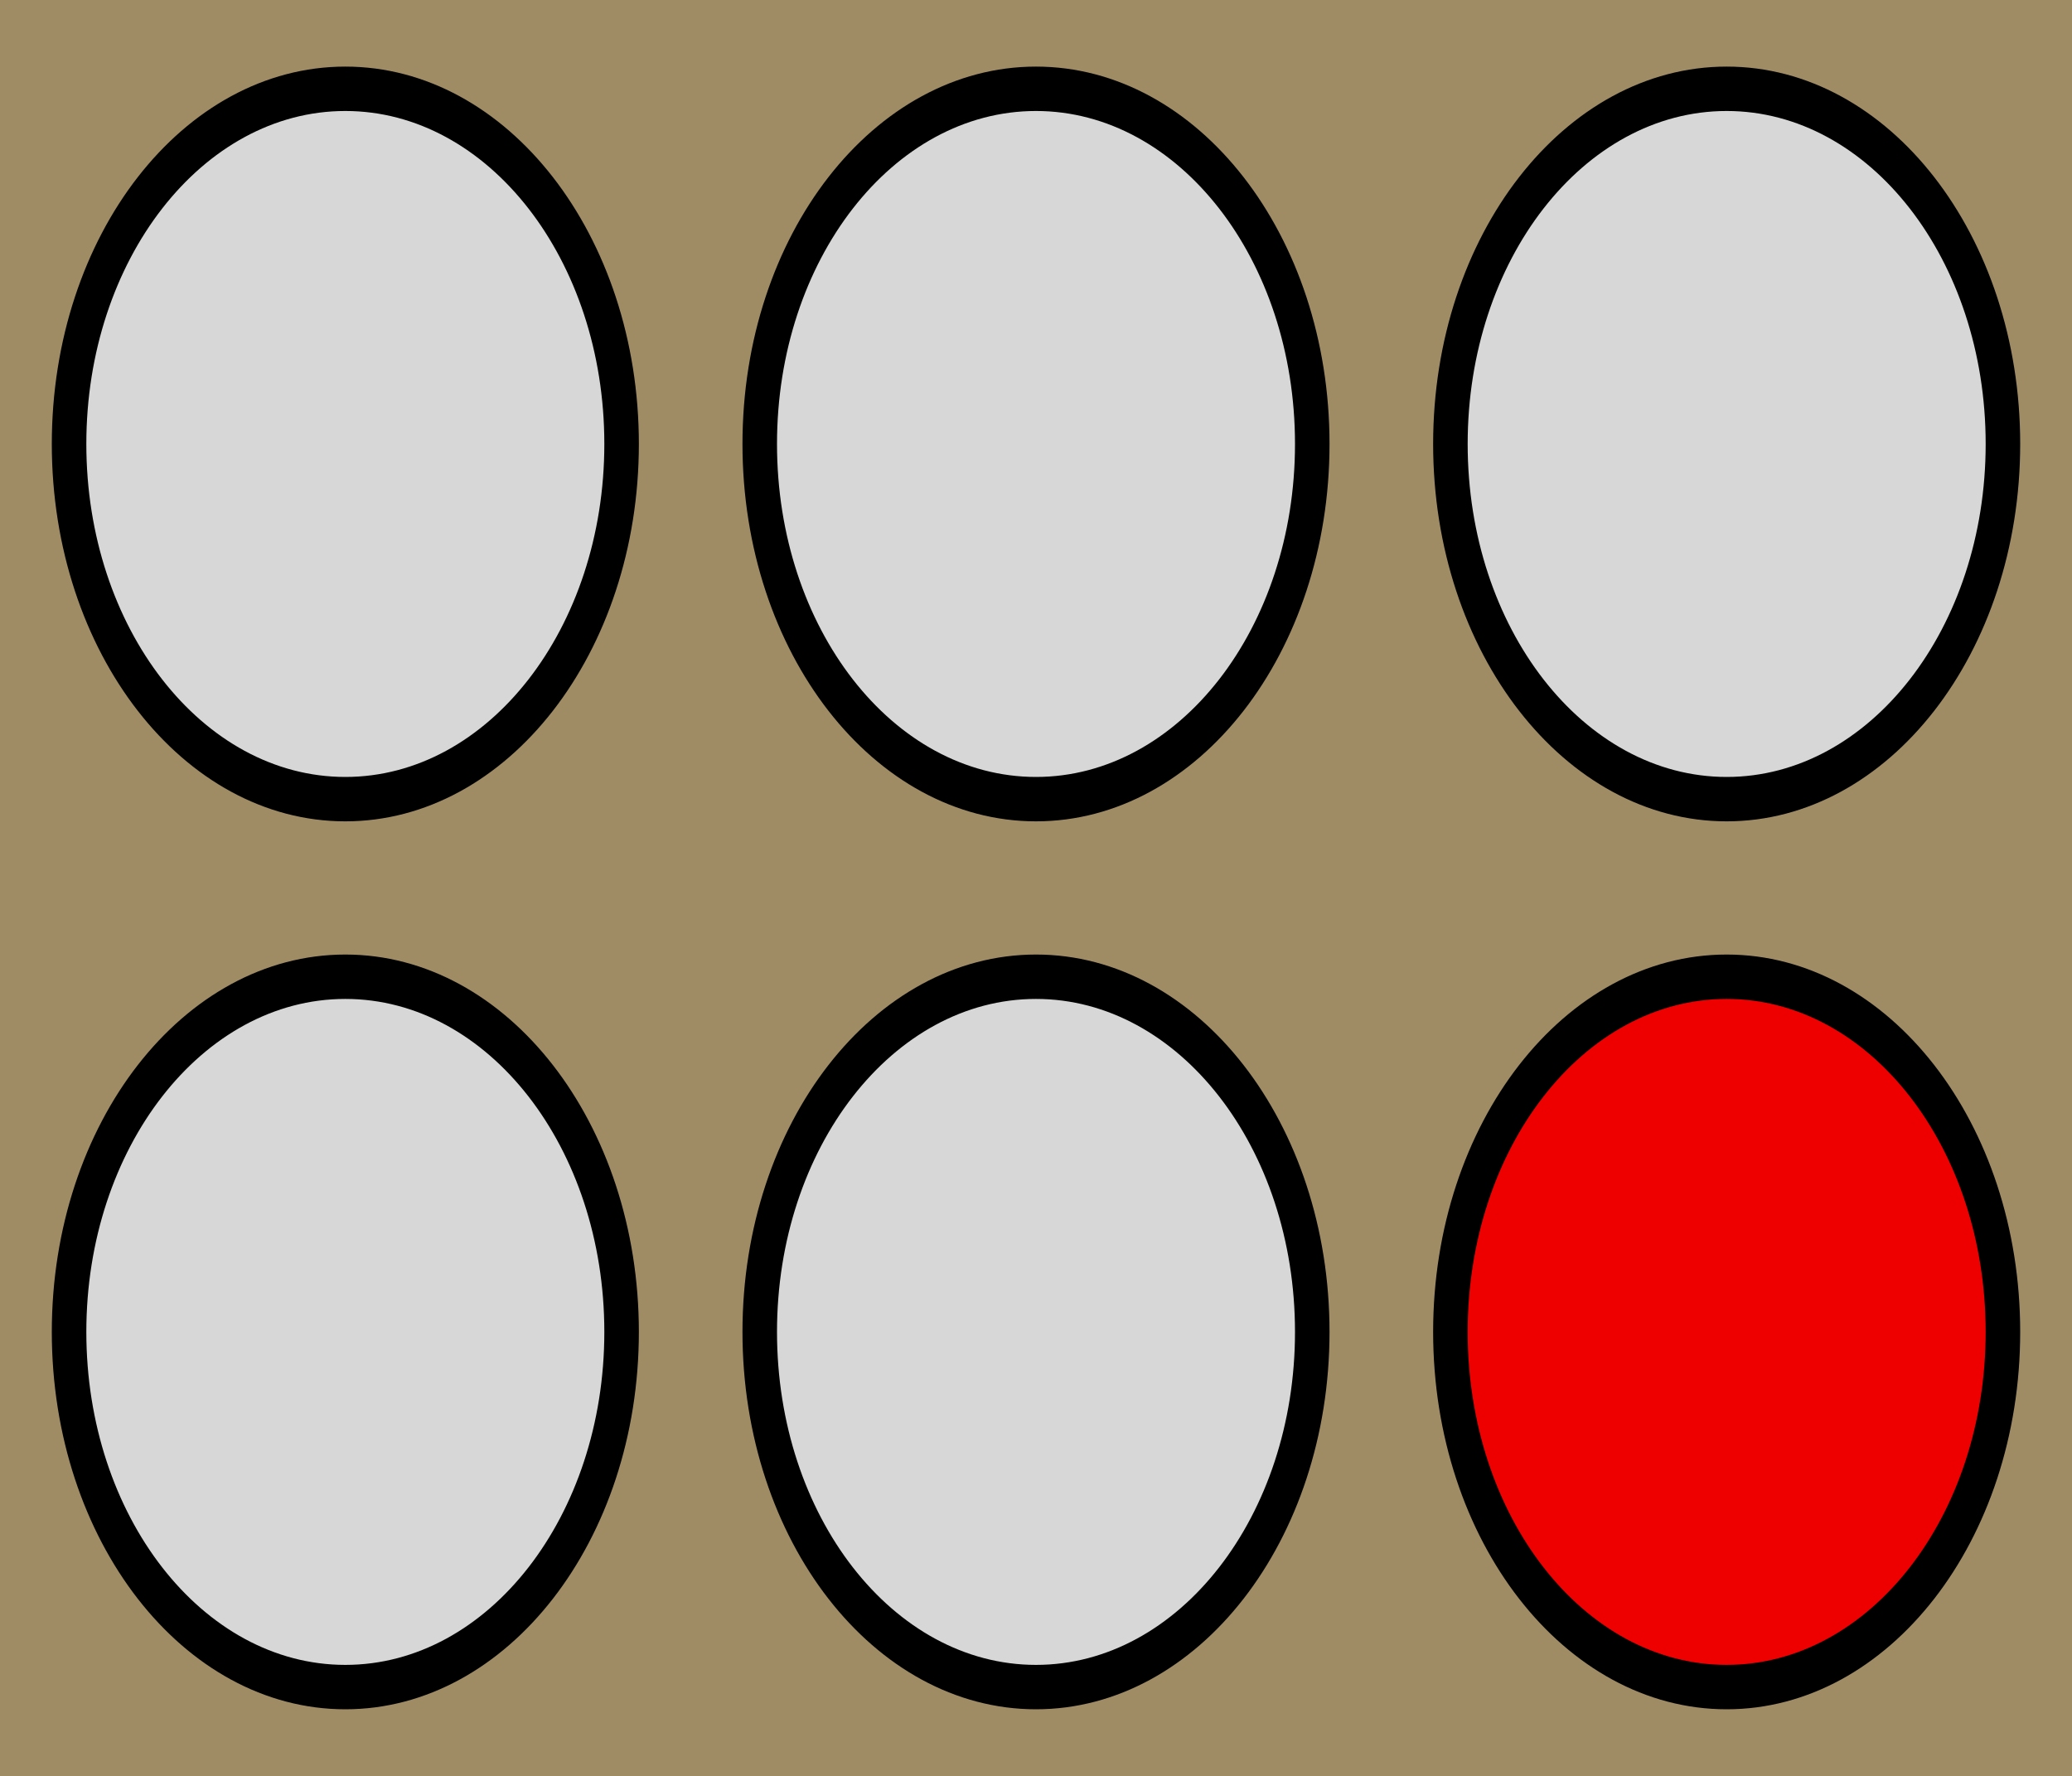
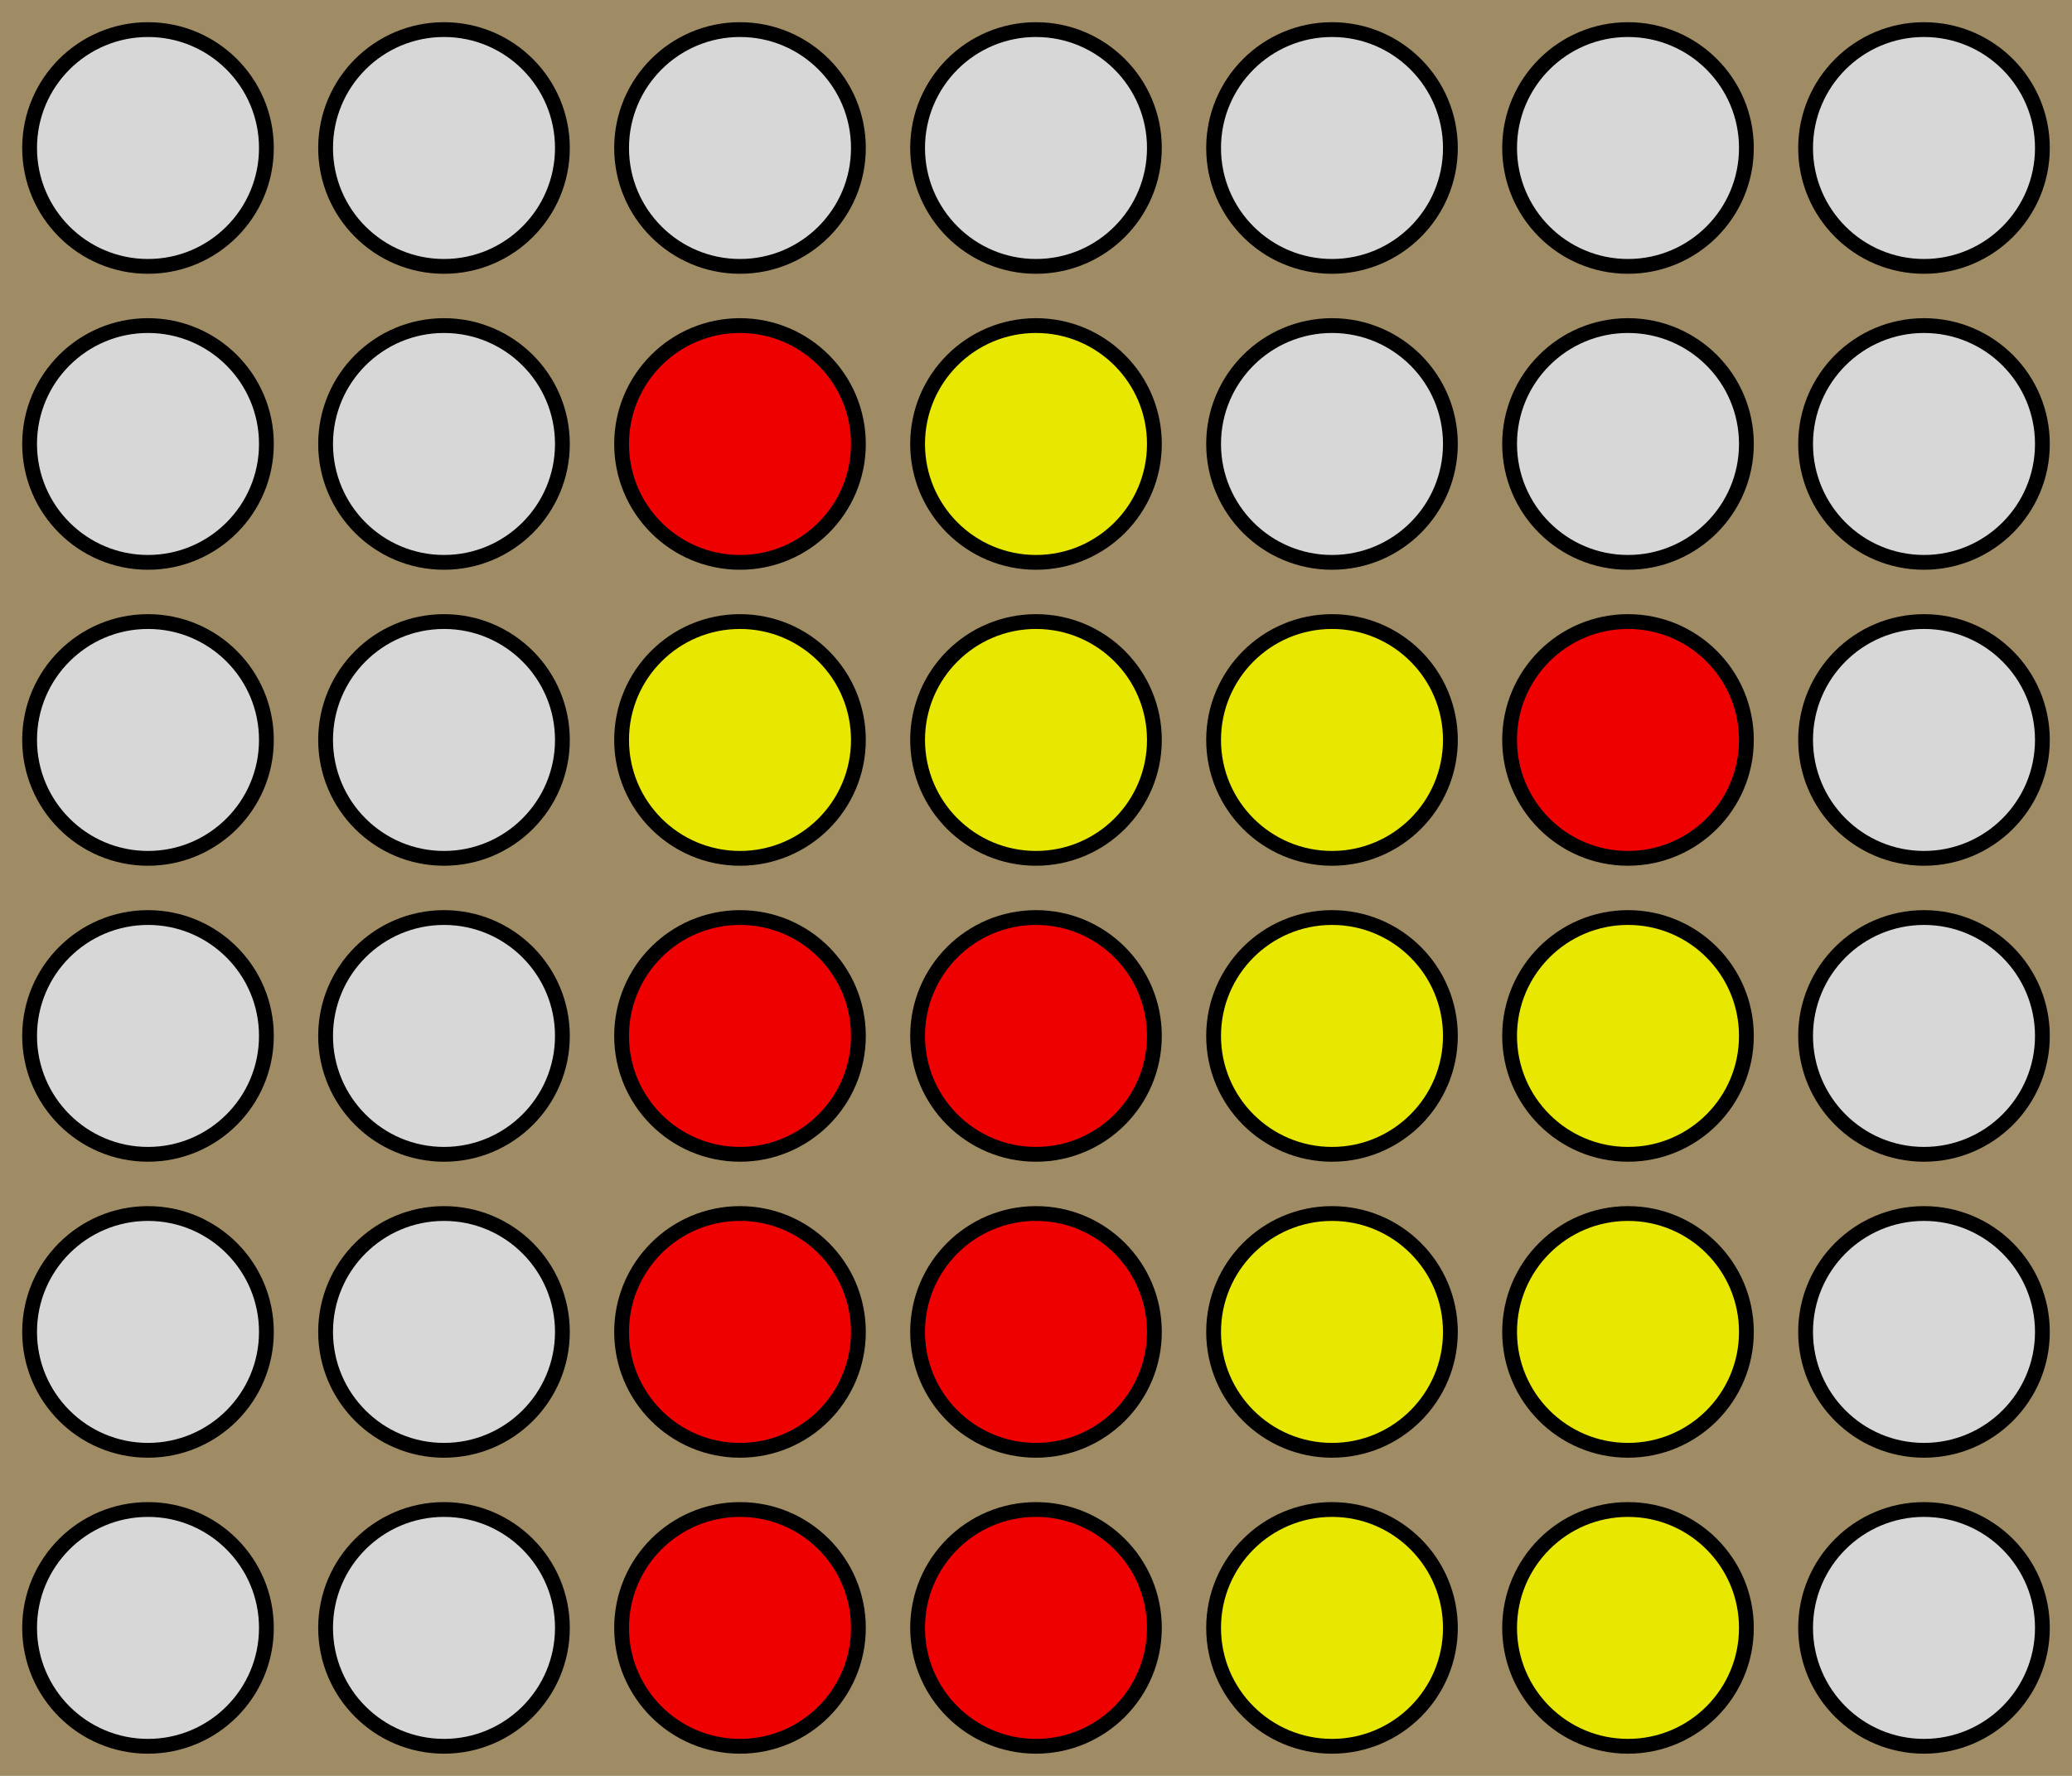
- <svg xmlns="http://www.w3.org/2000/svg" xmlns:xlink="http://www.w3.org/1999/xlink" width="350" height="300" viewBox="0 0 150 100" preserveAspectRatio="none" version="1.1">
+ <svg xmlns="http://www.w3.org/2000/svg" xmlns:xlink="http://www.w3.org/1999/xlink" width="350" height="300" viewBox="0 0 350 300" preserveAspectRatio="none" version="1.1">
  <defs>
    <circle id="empty" cx=".5" cy=".5" r=".4" style="fill:#d7d7d7;stroke:black;stroke-width:.05;" />
    <circle id="yellow" cx=".5" cy=".5" r=".4" style="fill:#e7e700;stroke:black;stroke-width:.05;" />
    <circle id="green" cx=".5" cy=".5" r=".4" style="fill:#ee0000;stroke:black;stroke-width:.05;" />
  </defs>
  <g transform="scale(50,50) translate(-1,-1)">
    <rect x="0" y="0" width="8" height="7" fill="#a08c64" />
    <use xlink:href="#empty" x="1" y="1" />
    <use xlink:href="#empty" x="2" y="1" />
    <use xlink:href="#empty" x="3" y="1" />
    <use xlink:href="#empty" x="4" y="1" />
    <use xlink:href="#empty" x="5" y="1" />
    <use xlink:href="#empty" x="6" y="1" />
    <use xlink:href="#empty" x="7" y="1" />
    <use xlink:href="#empty" x="1" y="2" />
    <use xlink:href="#empty" x="2" y="2" />
    <use xlink:href="#green" x="3" y="2" />
    <use xlink:href="#yellow" x="4" y="2" />
    <use xlink:href="#empty" x="5" y="2" />
    <use xlink:href="#empty" x="6" y="2" />
    <use xlink:href="#empty" x="7" y="2" />
    <use xlink:href="#empty" x="1" y="3" />
    <use xlink:href="#empty" x="2" y="3" />
    <use xlink:href="#yellow" x="3" y="3" />
    <use xlink:href="#yellow" x="4" y="3" />
    <use xlink:href="#yellow" x="5" y="3" />
    <use xlink:href="#green" x="6" y="3" />
    <use xlink:href="#empty" x="7" y="3" />
    <use xlink:href="#empty" x="1" y="4" />
    <use xlink:href="#empty" x="2" y="4" />
    <use xlink:href="#green" x="3" y="4" />
    <use xlink:href="#green" x="4" y="4" />
    <use xlink:href="#yellow" x="5" y="4" />
    <use xlink:href="#yellow" x="6" y="4" />
    <use xlink:href="#empty" x="7" y="4" />
+     <use xlink:href="#empty" x="1" y="5" />
+     <use xlink:href="#empty" x="2" y="5" />
+     <use xlink:href="#green" x="3" y="5" />
+     <use xlink:href="#green" x="4" y="5" />
+     <use xlink:href="#yellow" x="5" y="5" />
+     <use xlink:href="#yellow" x="6" y="5" />
+     <use xlink:href="#empty" x="7" y="5" />
+     <use xlink:href="#empty" x="1" y="6" />
+     <use xlink:href="#empty" x="2" y="6" />
+     <use xlink:href="#green" x="3" y="6" />
+     <use xlink:href="#green" x="4" y="6" />
+     <use xlink:href="#yellow" x="5" y="6" />
+     <use xlink:href="#yellow" x="6" y="6" />
+     <use xlink:href="#empty" x="7" y="6" />
  </g>
</svg>
